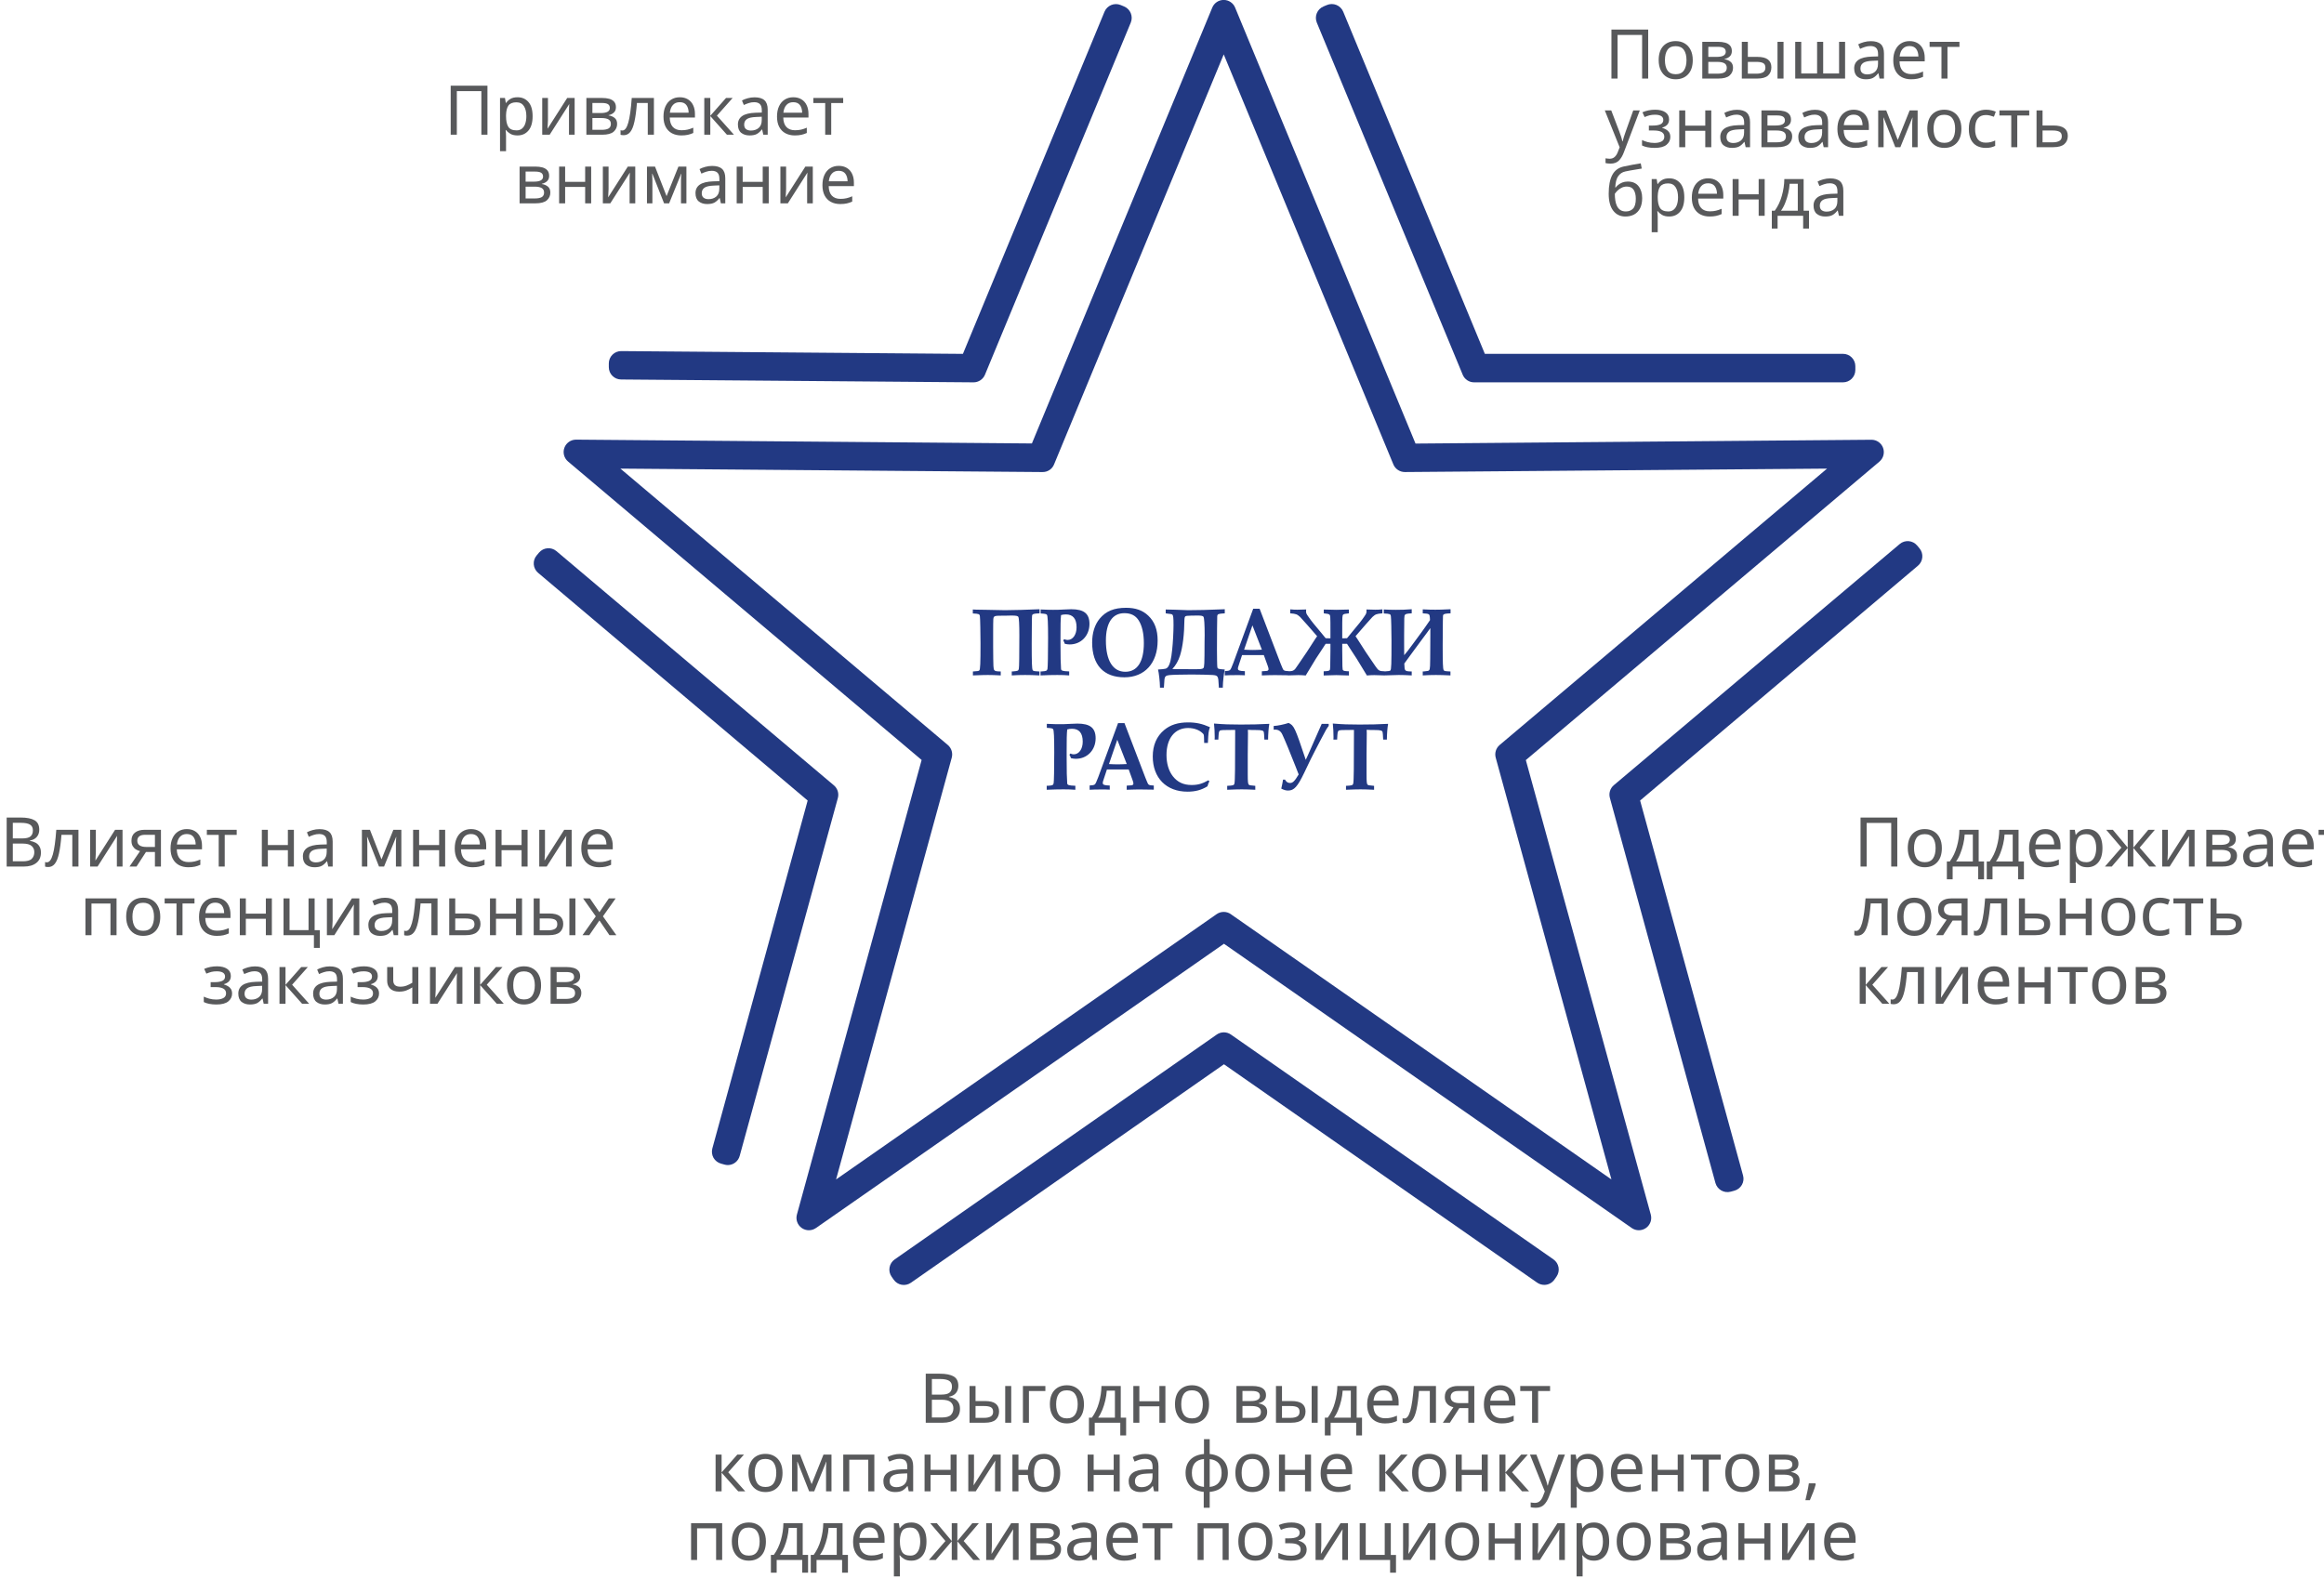
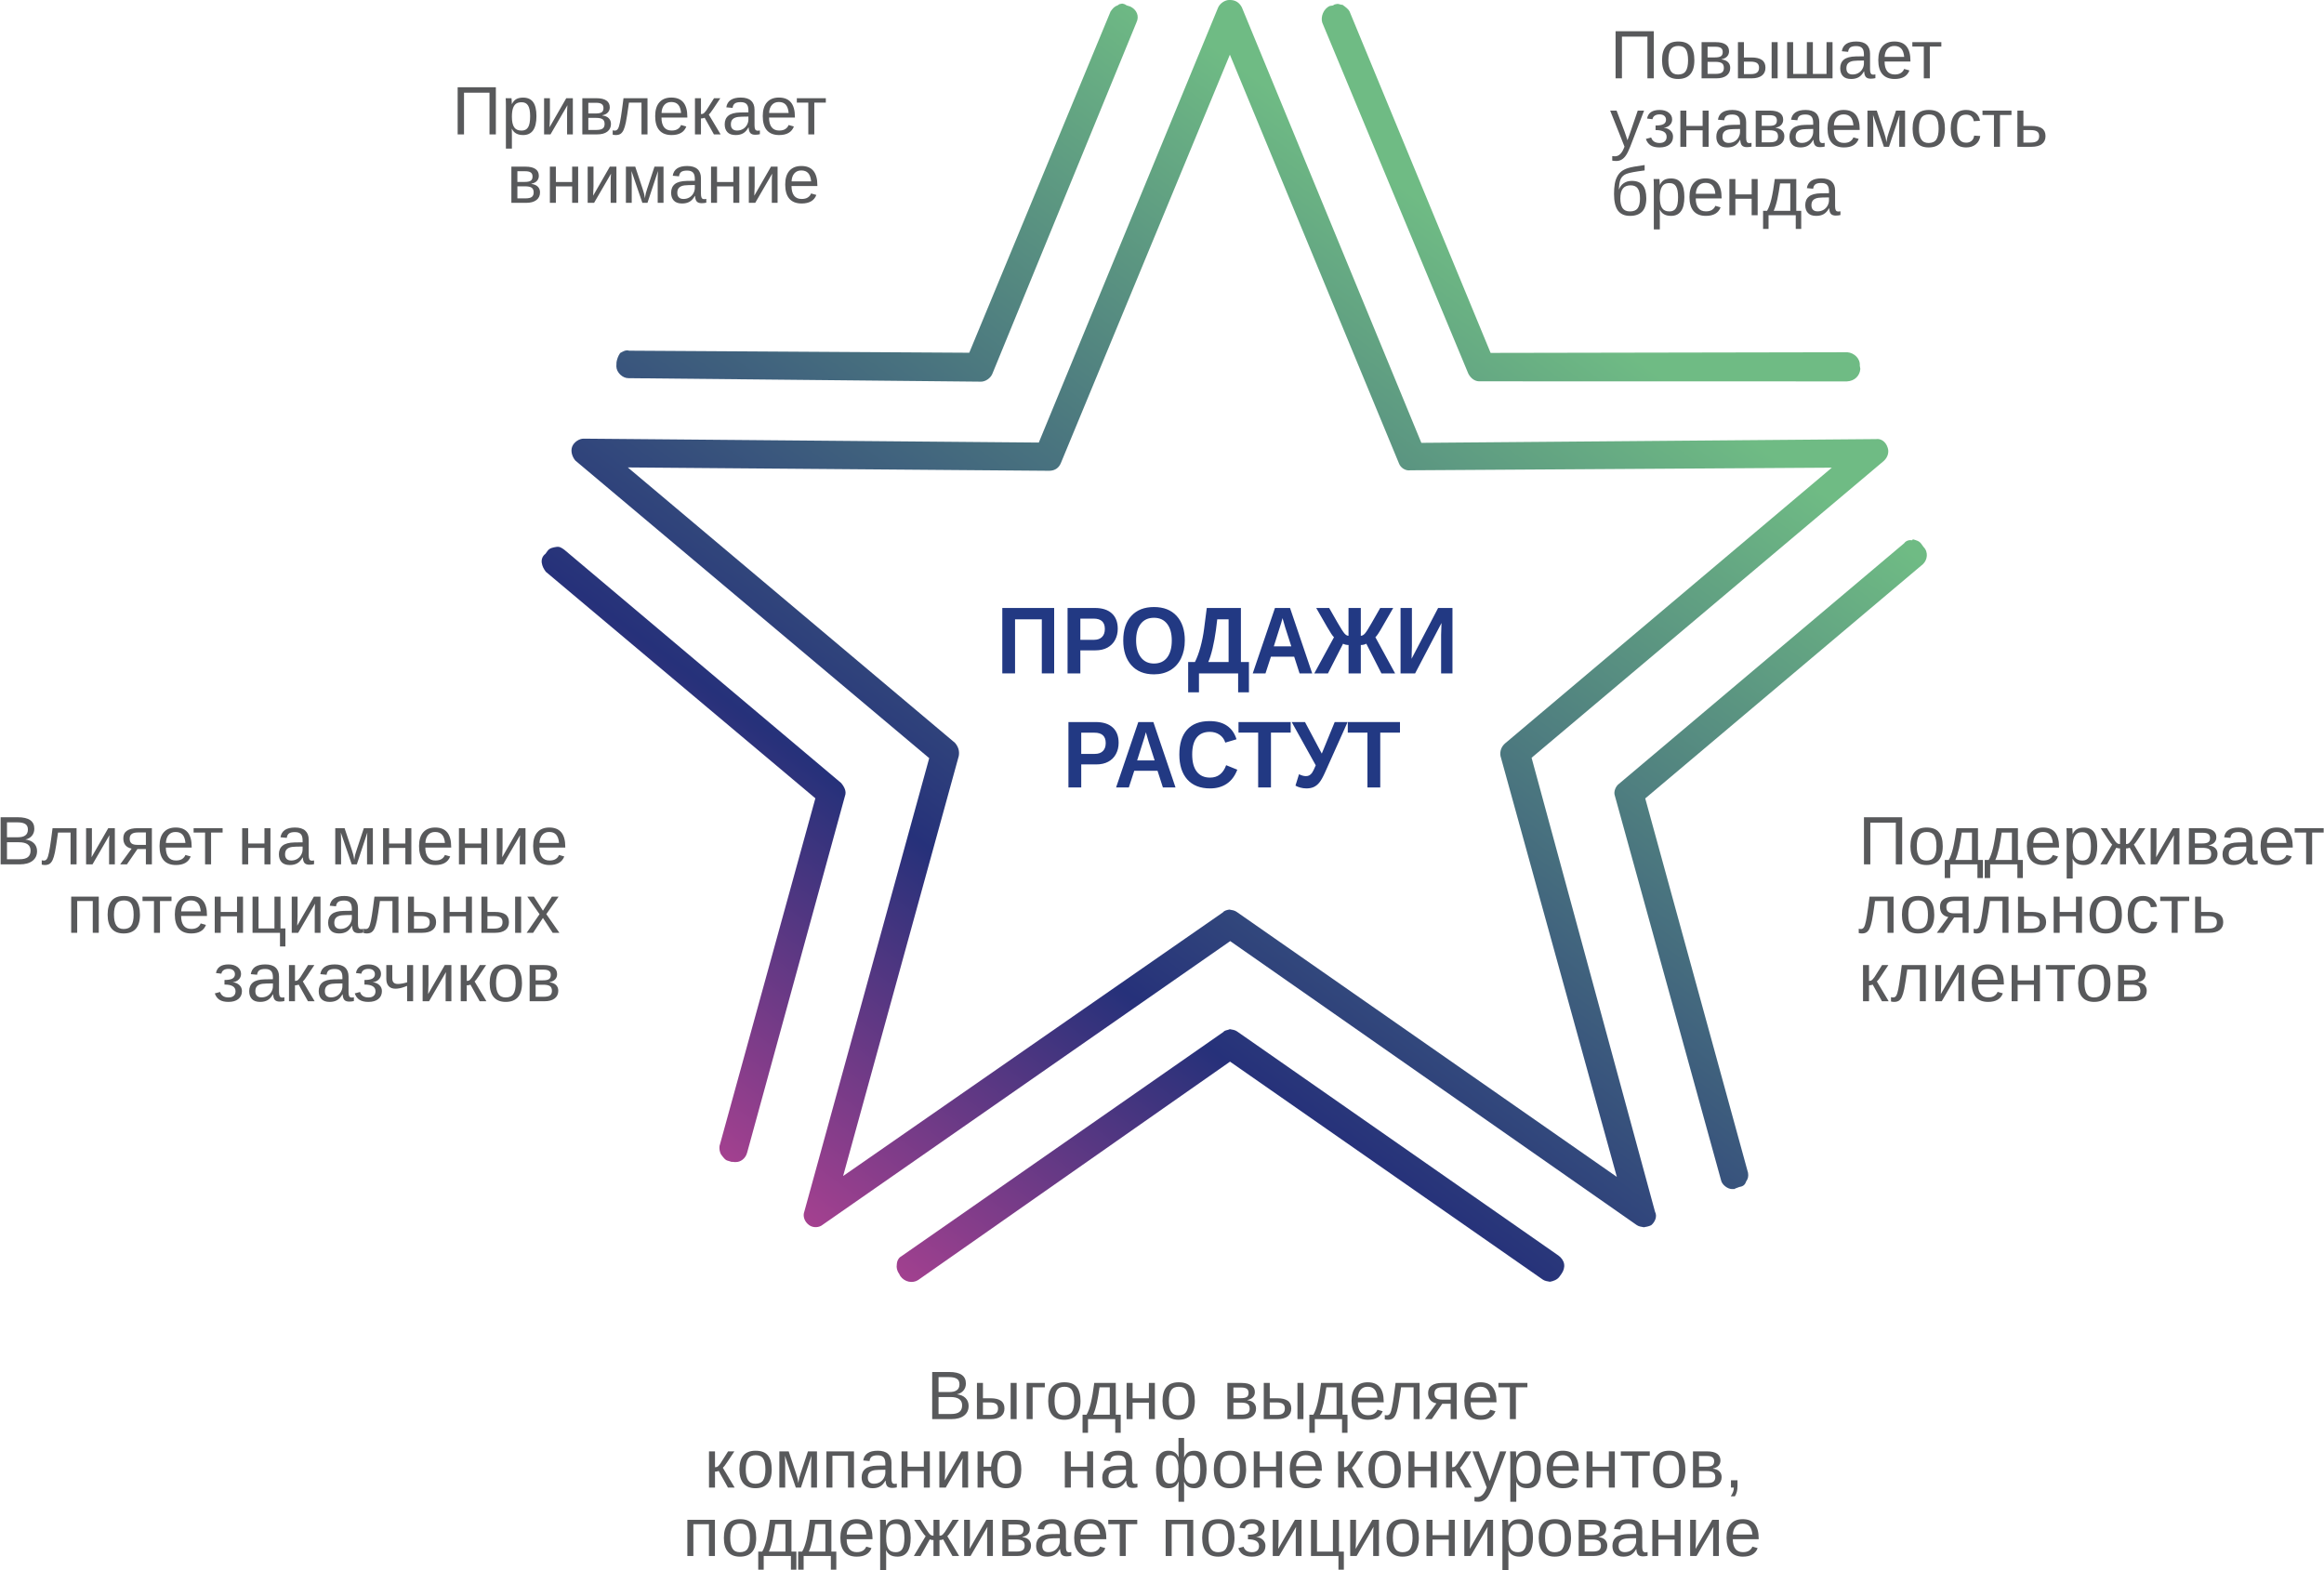
- <svg xmlns="http://www.w3.org/2000/svg" viewBox="0 0 609.5 414.12">
-   <g id="Слой_2" data-name="Слой 2">
-     <g id="Layer_1" data-name="Layer 1">
-       <text transform="translate(116.45 35.34)" style="font-size:18px;fill:#58595b;font-family:ProximaNova-Regular, Proxima Nova">Привлекает<tspan x="18.29" y="18">внимание</tspan>
+ <svg xmlns="http://www.w3.org/2000/svg" width="100%" height="100%" viewBox="0 0 5093 3440" version="1.1" xml:space="preserve" style="fill-rule:evenodd;clip-rule:evenodd;stroke-linejoin:round;stroke-miterlimit:2;">
+   <g transform="matrix(1,0,0,1,-2631.69,-7711.84)">
+     <g transform="matrix(8.33333,0,0,8.33333,0,0)">
+       <text x="434.688px" y="960.766px" style="font-family:'ArialMT', 'Arial', sans-serif;font-size:18px;fill:rgb(88,89,91);">Прив<tspan x="476.832px 487.333px 497.342px 505.61px 515.619px 525.03px " y="960.766px 960.766px 960.766px 960.766px 960.766px 960.766px ">лекает</tspan>
      </text>
-       <text transform="translate(241.04 373.22)" style="font-size:18px;fill:#58595b;font-family:ProximaNova-Regular, Proxima Nova">Выгодно выделяет <tspan x="-54.9" y="18">компанию на фоне конкурентов,</tspan>
-         <tspan x="-61.33" y="36">поддерживает позиционирование</tspan>
+       <text x="449.034px" y="978.766px" style="font-family:'ArialMT', 'Arial', sans-serif;font-size:18px;fill:rgb(88,89,91);">в<tspan x="459.158px 469.66px 480.277px 493.213px 503.786px 514.288px 524.904px " y="978.766px 978.766px 978.766px 978.766px 978.766px 978.766px 978.766px ">нимание</tspan>
      </text>
-       <text transform="translate(0 227.32)" style="font-size:18px;fill:#58595b;font-family:ProximaNova-Regular, Proxima Nova">Влияет на мнение<tspan x="20.88" y="18">потенциальных</tspan>
-         <tspan x="52.85" y="36">заказчиков</tspan>
+     </g>
+     <g transform="matrix(8.33333,0,0,8.33333,0,0)">
+       <text x="559.464px" y="1298.64px" style="font-family:'ArialMT', 'Arial', sans-serif;font-size:18px;fill:rgb(88,89,91);">Вы<tspan x="584.536px 590.77px 600.45px 611.017px " y="1298.64px 1298.64px 1298.64px 1298.64px ">годн</tspan>о</text>
+       <text x="637.332px" y="1298.64px" style="font-family:'ArialMT', 'Arial', sans-serif;font-size:18px;fill:rgb(88,89,91);">вы<tspan x="659.961px 670.528px 680.005px 690.572px 700.384px 709.861px " y="1298.64px 1298.64px 1298.64px 1298.64px 1298.64px 1298.64px ">деляет</tspan>
      </text>
-       <text transform="translate(420.87 20.61)" style="font-size:18px;fill:#58595b;font-family:ProximaNova-Regular, Proxima Nova">Повышает<tspan x="0" y="18">узнаваемость</tspan>
-         <tspan x="0" y="36">бренда</tspan>
+       <text x="501.036px" y="1316.64px" style="font-family:'ArialMT', 'Arial', sans-serif;font-size:18px;fill:rgb(88,89,91);">к<tspan x="509.496px 519.89px 532.648px 542.778px 553.172px 563.496px 573.933px " y="1316.64px 1316.64px 1316.64px 1316.64px 1316.64px 1316.64px 1316.64px ">омпанию</tspan>
      </text>
-       <text transform="translate(486.2 227.32)" style="font-size:18px;fill:#58595b;font-family:ProximaNova-Regular, Proxima Nova">Поддерживает<tspan x="0" y="18">лояльность</tspan>
-         <tspan x="0" y="36">клиентов</tspan>
+       <text x="594.582px" y="1316.64px" style="font-family:'ArialMT', 'Arial', sans-serif;font-size:18px;fill:rgb(88,89,91);">н<tspan x="604.906px " y="1316.64px ">а</tspan>
      </text>
-       <text transform="translate(254.74 177.1) scale(0.93 1)" style="font-size:25px;fill:#223983;font-family:PalatinoLinotype-Bold, Palatino Linotype;font-weight:700">ПРОДАЖИ<tspan x="20.84" y="30">РАСТУТ</tspan>
+       <text x="619.062px" y="1316.64px" style="font-family:'ArialMT', 'Arial', sans-serif;font-size:18px;fill:rgb(88,89,91);">ф<tspan x="634.255px 644.648px 654.972px " y="1316.64px 1316.64px 1316.64px ">оне</tspan>
      </text>
-       <path d="M400.17,199.39l92.74-78.3a3.27,3.27,0,0,0,.95-3.61,3.23,3.23,0,0,0-3.07-2.12l-119.55,1L323.93,2a3.24,3.24,0,0,0-6,0l-47.3,114.33-119.56-1h0a3.25,3.25,0,0,0-2.1,5.73l92.74,78.3L209,318.62a3.25,3.25,0,0,0,5,3.52l107-74.57,106.94,74.57a3.25,3.25,0,0,0,5-3.52ZM323.07,240l-.27-.2a3.27,3.27,0,0,0-3.72,0l-99.81,69.6,30.25-110.32.08-.29a3.25,3.25,0,0,0-1-3.34l-85.89-72.52,110.41.9h.32a3.18,3.18,0,0,0,3-2l44.5-107.56,44.49,107.56a3.26,3.26,0,0,0,3,2h0l110.74-.9-85.89,72.52a3.25,3.25,0,0,0-1,3.34l30.34,110.61Z" style="fill:#223983" />
-       <path d="M503.41,143.84l-.62-.74a3.23,3.23,0,0,0-4.57-.38l-75,63.28a3.25,3.25,0,0,0-1,3.34l27.68,101a3.27,3.27,0,0,0,4,2.27l.93-.25a3.26,3.26,0,0,0,2-1.53,3.21,3.21,0,0,0,.31-2.46l-27-98.37L503,148.41A3.25,3.25,0,0,0,503.41,143.84Z" style="fill:#223983" />
-       <path d="M407.4,330.36l-84.3-58.77-.28-.2a3.25,3.25,0,0,0-3.7,0l-84.49,59a3.24,3.24,0,0,0-1.33,2.09,3.2,3.2,0,0,0,.53,2.42l.55.79a3.25,3.25,0,0,0,4.52.81L321,279.19l82.15,57.29a3.29,3.29,0,0,0,1.86.58,3.23,3.23,0,0,0,2.66-1.39l.55-.79a3.25,3.25,0,0,0,.53-2.42A3.28,3.28,0,0,0,407.4,330.36Z" style="fill:#223983" />
-       <path d="M218.68,206l-72.74-61.42a3.25,3.25,0,0,0-4.57.38l-.62.74a3.23,3.23,0,0,0,.38,4.57L211.82,210l-25,91.27a3.32,3.32,0,0,0,.31,2.47,3.27,3.27,0,0,0,2,1.52l.93.26a3.54,3.54,0,0,0,.85.11A3.24,3.24,0,0,0,194,303.2l25.74-93.86A3.23,3.23,0,0,0,218.68,206Z" style="fill:#223983" />
-       <path d="M162.88,99.55l92.44.75h0a3.25,3.25,0,0,0,3-2L296.56,5.93a3.25,3.25,0,0,0-1.76-4.24l-.89-.37a3.25,3.25,0,0,0-4.24,1.76L252.54,92.83l-89.6-.73a3.24,3.24,0,0,0-3.27,3.22v1A3.23,3.23,0,0,0,162.88,99.55Z" style="fill:#223983" />
-       <path d="M383.49,98l.12.3a3.24,3.24,0,0,0,3,2h96.74a3.24,3.24,0,0,0,3.24-3.24v-1a3.24,3.24,0,0,0-3.24-3.24H389.42L352.28,3.08A3.25,3.25,0,0,0,348,1.32l-.89.37a3.26,3.26,0,0,0-1.76,4.24Z" style="fill:#223983" />
+       <text x="666.474px" y="1316.64px" style="font-family:'ArialMT', 'Arial', sans-serif;font-size:18px;fill:rgb(88,89,91);">к<tspan x="674.934px 685.328px 695.652px 704.112px 713.293px 723.687px 734.08px 744.404px 752.829px 763.223px 773.168px " y="1316.64px 1316.64px 1316.64px 1316.64px 1316.64px 1316.64px 1316.64px 1316.64px 1316.64px 1316.64px 1316.64px ">онкурентов,</tspan>
+       </text>
+       <text x="495.312px" y="1334.64px" style="font-family:'ArialMT', 'Arial', sans-serif;font-size:18px;fill:rgb(88,89,91);">п<tspan x="505.415px 515.385px 526.244px 537.102px 547.468px 557.834px 570.231px 580.641px 590.357px 600.723px 610.492px " y="1334.64px 1334.64px 1334.64px 1334.64px 1334.64px 1334.64px 1334.64px 1334.64px 1334.64px 1334.64px 1334.64px ">оддерживает</tspan>
+       </text>
+       <text x="621.096px" y="1334.64px" style="font-family:'ArialMT', 'Arial', sans-serif;font-size:18px;fill:rgb(88,89,91);">п<tspan x="631.199px 641.363px 649.971px 660.381px 671.046px 681.456px 691.822px 702.118px 712.528px 722.895px 733.261px 742.977px 753.343px 763.639px 774.049px " y="1334.64px 1334.64px 1334.64px 1334.64px 1334.64px 1334.64px 1334.64px 1334.64px 1334.64px 1334.64px 1334.64px 1334.64px 1334.64px 1334.64px 1334.64px ">озиционирование</tspan>
+       </text>
+     </g>
+     <g transform="matrix(8.33333,0,0,8.33333,0,0)">
+       <text x="314.484px" y="1152.74px" style="font-family:'ArialMT', 'Arial', sans-serif;font-size:18px;fill:rgb(88,89,91);">В<tspan x="326.687px 337.387px 347.639px 357.583px 367.193px " y="1152.74px 1152.74px 1152.74px 1152.74px 1152.74px ">лияет</tspan>
+       </text>
+       <text x="378.24px" y="1152.74px" style="font-family:'ArialMT', 'Arial', sans-serif;font-size:18px;fill:rgb(88,89,91);">н<tspan x="388.377px " y="1152.74px ">а</tspan>
+       </text>
+       <text x="402.72px" y="1152.74px" style="font-family:'ArialMT', 'Arial', sans-serif;font-size:18px;fill:rgb(88,89,91);">м<tspan x="415.292px 425.43px 435.637px 445.775px 456.027px " y="1152.74px 1152.74px 1152.74px 1152.74px 1152.74px ">нение</tspan>
+       </text>
+       <text x="333.276px" y="1170.74px" style="font-family:'ArialMT', 'Arial', sans-serif;font-size:18px;fill:rgb(88,89,91);">п<tspan x="343.355px 353.302px 361.675px 372.018px 382.29px 392.931px 403.318px 413.66px 424.495px 434.205px 444.477px 457.746px " y="1170.74px 1170.74px 1170.74px 1170.74px 1170.74px 1170.74px 1170.74px 1170.74px 1170.74px 1170.74px 1170.74px 1170.74px ">отенциальных</tspan>
+       </text>
+       <text x="371.85px" y="1188.74px" style="font-family:'ArialMT', 'Arial', sans-serif;font-size:18px;fill:rgb(88,89,91);">з<tspan x="380.571px 391.05px 399.789px 410.066px 418.19px 428.036px 438.559px 447.105px 457.584px " y="1188.74px 1188.74px 1188.74px 1188.74px 1188.74px 1188.74px 1188.74px 1188.74px 1188.74px ">аказчиков</tspan>
+       </text>
+     </g>
+     <g transform="matrix(8.33333,0,0,8.33333,0,0)">
+       <text x="739.194px" y="946.024px" style="font-family:'ArialMT', 'Arial', sans-serif;font-size:18px;fill:rgb(88,89,91);">По<tspan x="762.033px 771.541px 784.424px 798.809px 808.766px 818.124px " y="946.024px 946.024px 946.024px 946.024px 946.024px 946.024px ">вышает</tspan>
+       </text>
+       <text x="739.194px" y="964.024px" style="font-family:'ArialMT', 'Arial', sans-serif;font-size:18px;fill:rgb(88,89,91);">узна<tspan x="776.268px 785.596px 795.574px " y="964.024px 964.024px 964.024px ">вае</tspan>мос<tspan x="836.84px " y="964.024px ">т</tspan>ь</text>
+       <text x="739.194px" y="982.024px" style="font-family:'ArialMT', 'Arial', sans-serif;font-size:18px;fill:rgb(88,89,91);">бр<tspan x="759.329px 769.246px 779.094px " y="982.024px 982.024px 982.024px ">енд</tspan>а</text>
+     </g>
+     <g transform="matrix(8.33333,0,0,8.33333,0,0)">
+       <text x="804.516px" y="1152.74px" style="font-family:'ArialMT', 'Arial', sans-serif;font-size:18px;fill:rgb(88,89,91);">По<tspan x="827.059px 837.557px " y="1152.74px 1152.74px ">дд</tspan>ержив<tspan x="899.51px 909.516px 918.924px " y="1152.74px 1152.74px 1152.74px ">ает</tspan>
+       </text>
+       <text x="804.516px" y="1170.74px" style="font-family:'ArialMT', 'Arial', sans-serif;font-size:18px;fill:rgb(88,89,91);">ло<tspan x="824.995px 834.623px 845.008px 854.267px 864.089px 873.981px 882.862px 890.988px " y="1170.74px 1170.74px 1170.74px 1170.74px 1170.74px 1170.74px 1170.74px 1170.74px ">яльность</tspan>
+       </text>
+       <text x="804.516px" y="1188.74px" style="font-family:'ArialMT', 'Arial', sans-serif;font-size:18px;fill:rgb(88,89,91);">к<tspan x="812.999px 823.908px 834.368px 844.785px 855.131px 863.579px 873.996px " y="1188.74px 1188.74px 1188.74px 1188.74px 1188.74px 1188.74px 1188.74px ">лиентов</tspan>
+       </text>
+     </g>
+     <g transform="matrix(8.33333,0,0,8.33333,0,0)">
+       <g transform="matrix(0.93248,0,0,1,39.015,0)">
+         <text x="577.828px" y="1102.52px" style="font-family:'Arial-BoldMT', 'Arial', sans-serif;font-weight:700;font-size:25px;fill:rgb(34,57,131);">П<tspan x="596.23px 613.008px 632.557px 650.8px 669.287px 692.315px " y="1102.52px 1102.52px 1102.52px 1102.52px 1102.52px 1102.52px ">РОДАЖИ</tspan>
+         </text>
+       </g>
+       <g transform="matrix(0.93248,0,0,1,40.1892,0)">
+         <text x="595.219px" y="1132.52px" style="font-family:'Arial-BoldMT', 'Arial', sans-serif;font-weight:700;font-size:25px;fill:rgb(34,57,131);">Р<tspan x="609.703px 627.142px 644.58px 659.858px " y="1132.52px 1132.52px 1132.52px 1132.52px ">АСТУ</tspan>Т</text>
+       </g>
+     </g>
+     <g transform="matrix(8.33333,0,0,8.33333,0,0)">
+       <g transform="matrix(183.6,-254.88,-254.88,-183.6,531.506,1251.66)">
+         <path d="M1.032,0.333L0.649,0.242L0.429,0.553C0.427,0.556 0.422,0.558 0.418,0.557C0.414,0.556 0.411,0.552 0.41,0.548L0.381,0.162L0.012,0.025C0.008,0.024 0.005,0.02 0.005,0.015C0.005,0.011 0.008,0.007 0.012,0.006L0.404,-0.132L0.41,-0.547C0.41,-0.549 0.411,-0.551 0.412,-0.553C0.413,-0.554 0.415,-0.556 0.417,-0.557C0.421,-0.558 0.426,-0.557 0.428,-0.553L0.676,-0.247L1.05,-0.341C1.055,-0.342 1.059,-0.34 1.061,-0.337C1.064,-0.333 1.064,-0.328 1.061,-0.325L0.836,-0.018L1.044,0.317C1.046,0.321 1.046,0.325 1.043,0.329C1.041,0.332 1.036,0.334 1.032,0.333ZM0.646,0.217L1.006,0.302L0.811,-0.013C0.809,-0.016 0.809,-0.021 0.812,-0.024L1.02,-0.309L0.673,-0.222C0.669,-0.221 0.665,-0.222 0.662,-0.225L0.433,-0.51L0.427,-0.122C0.427,-0.12 0.426,-0.118 0.425,-0.116C0.424,-0.115 0.422,-0.113 0.42,-0.113L0.055,0.016L0.397,0.143C0.401,0.145 0.403,0.148 0.404,0.152L0.431,0.509L0.635,0.221C0.638,0.217 0.642,0.216 0.646,0.217Z" style="fill:url(#_Linear1);fill-rule:nonzero;" />
+       </g>
+     </g>
+     <g transform="matrix(8.33333,0,0,8.33333,0,0)">
+       <g transform="matrix(183.6,-254.88,-254.88,-183.6,648.521,1335.95)">
+         <path d="M1.004,0.064L0.701,0.14C0.698,0.141 0.693,0.14 0.691,0.137L0.482,-0.123C0.479,-0.126 0.479,-0.132 0.481,-0.135C0.482,-0.136 0.482,-0.137 0.483,-0.137L0.486,-0.139C0.488,-0.141 0.49,-0.142 0.493,-0.141C0.496,-0.141 0.498,-0.14 0.5,-0.138L0.704,0.115L0.999,0.041C1.004,0.04 1.01,0.043 1.011,0.049L1.012,0.052C1.013,0.055 1.012,0.057 1.011,0.06C1.011,0.06 1.01,0.06 1.01,0.06C1.009,0.062 1.007,0.064 1.004,0.064Z" style="fill:url(#_Linear2);fill-rule:nonzero;" />
+       </g>
+     </g>
+     <g transform="matrix(8.33333,0,0,8.33333,0,0)">
+       <g transform="matrix(183.6,-254.88,-254.88,-183.6,605.637,1305.06)">
+         <path d="M0.339,0.119L0.029,0.228C0.027,0.229 0.024,0.229 0.021,0.227C0.019,0.226 0.017,0.224 0.016,0.221L0.015,0.219C0.013,0.213 0.016,0.207 0.021,0.205L0.322,0.1L0.327,-0.219C0.327,-0.221 0.328,-0.223 0.329,-0.225C0.331,-0.227 0.334,-0.229 0.337,-0.229L0.34,-0.229C0.343,-0.229 0.346,-0.228 0.348,-0.226C0.35,-0.224 0.351,-0.221 0.351,-0.218L0.346,0.11C0.346,0.112 0.345,0.114 0.344,0.116C0.342,0.117 0.341,0.119 0.339,0.119Z" style="fill:url(#_Linear3);fill-rule:nonzero;" />
+       </g>
+     </g>
+     <g transform="matrix(8.33333,0,0,8.33333,0,0)">
+       <g transform="matrix(183.6,-254.88,-254.88,-183.6,453.339,1195.35)">
+         <path d="M0.335,0.216L0.332,0.216C0.329,0.217 0.326,0.216 0.324,0.214C0.322,0.212 0.321,0.21 0.32,0.207L0.298,-0.087L0.015,-0.192C0.013,-0.193 0.011,-0.195 0.01,-0.197C0.009,-0.2 0.008,-0.203 0.009,-0.205L0.01,-0.208C0.011,-0.209 0.011,-0.21 0.012,-0.211C0.014,-0.214 0.019,-0.216 0.024,-0.214L0.314,-0.106C0.318,-0.105 0.32,-0.101 0.321,-0.097L0.344,0.205C0.344,0.208 0.344,0.21 0.342,0.212C0.34,0.214 0.338,0.216 0.335,0.216Z" style="fill:url(#_Linear4);fill-rule:nonzero;" />
+       </g>
+     </g>
+     <g transform="matrix(8.33333,0,0,8.33333,0,0)">
+       <g transform="matrix(183.6,-254.88,-254.88,-183.6,419.818,1171.21)">
+         <path d="M0.985,-0.036C0.982,-0.034 0.98,-0.034 0.977,-0.034L0.676,-0.105L0.511,0.127C0.51,0.13 0.507,0.131 0.505,0.132C0.502,0.132 0.499,0.131 0.497,0.13L0.494,0.128C0.49,0.125 0.489,0.118 0.492,0.114L0.662,-0.127C0.664,-0.13 0.669,-0.132 0.673,-0.131L0.982,-0.057C0.988,-0.056 0.991,-0.051 0.99,-0.045L0.989,-0.042C0.989,-0.041 0.989,-0.04 0.988,-0.038C0.987,-0.037 0.986,-0.036 0.985,-0.036Z" style="fill:url(#_Linear5);fill-rule:nonzero;" />
+       </g>
+     </g>
+     <g transform="matrix(8.33333,0,0,8.33333,0,0)">
+       <g transform="matrix(183.6,-254.88,-254.88,-183.6,534.322,1253.69)">
+         <path d="M1.09,0.267L1.088,0.269C1.083,0.272 1.076,0.27 1.073,0.266L0.906,-0.005C0.904,-0.009 0.904,-0.013 0.906,-0.016L1.086,-0.266C1.09,-0.271 1.096,-0.272 1.101,-0.269L1.103,-0.267C1.108,-0.264 1.109,-0.257 1.106,-0.252L0.931,-0.01L1.094,0.253C1.095,0.255 1.095,0.258 1.095,0.261C1.094,0.262 1.094,0.264 1.093,0.265C1.092,0.266 1.091,0.267 1.09,0.267Z" style="fill:url(#_Linear6);fill-rule:nonzero;" />
+       </g>
    </g>
  </g>
+   <defs>
+     <linearGradient id="_Linear1" x1="0" y1="0" x2="1" y2="0" gradientUnits="userSpaceOnUse" gradientTransform="matrix(1,0,0,-1,0,7.36015e-05)">
+       <stop offset="0" style="stop-color:rgb(167,65,144);stop-opacity:1" />
+       <stop offset="0" style="stop-color:rgb(167,65,144);stop-opacity:1" />
+       <stop offset="0.32" style="stop-color:rgb(38,49,122);stop-opacity:1" />
+       <stop offset="1" style="stop-color:rgb(111,187,132);stop-opacity:1" />
+     </linearGradient>
+     <linearGradient id="_Linear2" x1="0" y1="0" x2="1" y2="0" gradientUnits="userSpaceOnUse" gradientTransform="matrix(1,0,0,-1,0,-0.000435205)">
+       <stop offset="0" style="stop-color:rgb(167,65,144);stop-opacity:1" />
+       <stop offset="0" style="stop-color:rgb(167,65,144);stop-opacity:1" />
+       <stop offset="0.32" style="stop-color:rgb(38,49,122);stop-opacity:1" />
+       <stop offset="1" style="stop-color:rgb(111,187,132);stop-opacity:1" />
+     </linearGradient>
+     <linearGradient id="_Linear3" x1="0" y1="0" x2="1" y2="0" gradientUnits="userSpaceOnUse" gradientTransform="matrix(1,0,0,-1,0,-0.000275108)">
+       <stop offset="0" style="stop-color:rgb(167,65,144);stop-opacity:1" />
+       <stop offset="0" style="stop-color:rgb(167,65,144);stop-opacity:1" />
+       <stop offset="0.32" style="stop-color:rgb(38,49,122);stop-opacity:1" />
+       <stop offset="1" style="stop-color:rgb(111,187,132);stop-opacity:1" />
+     </linearGradient>
+     <linearGradient id="_Linear4" x1="0" y1="0" x2="1" y2="0" gradientUnits="userSpaceOnUse" gradientTransform="matrix(1,0,0,-1,0,0.00082415)">
+       <stop offset="0" style="stop-color:rgb(167,65,144);stop-opacity:1" />
+       <stop offset="0" style="stop-color:rgb(167,65,144);stop-opacity:1" />
+       <stop offset="0.32" style="stop-color:rgb(38,49,122);stop-opacity:1" />
+       <stop offset="1" style="stop-color:rgb(111,187,132);stop-opacity:1" />
+     </linearGradient>
+     <linearGradient id="_Linear5" x1="0" y1="0" x2="1" y2="0" gradientUnits="userSpaceOnUse" gradientTransform="matrix(1,0,0,-1,0,0.000369754)">
+       <stop offset="0" style="stop-color:rgb(167,65,144);stop-opacity:1" />
+       <stop offset="0" style="stop-color:rgb(167,65,144);stop-opacity:1" />
+       <stop offset="0.32" style="stop-color:rgb(38,49,122);stop-opacity:1" />
+       <stop offset="1" style="stop-color:rgb(111,187,132);stop-opacity:1" />
+     </linearGradient>
+     <linearGradient id="_Linear6" x1="0" y1="0" x2="1" y2="0" gradientUnits="userSpaceOnUse" gradientTransform="matrix(1,0,0,-1,0,-6.9049e-05)">
+       <stop offset="0" style="stop-color:rgb(167,65,144);stop-opacity:1" />
+       <stop offset="0" style="stop-color:rgb(167,65,144);stop-opacity:1" />
+       <stop offset="0.32" style="stop-color:rgb(38,49,122);stop-opacity:1" />
+       <stop offset="1" style="stop-color:rgb(111,187,132);stop-opacity:1" />
+     </linearGradient>
+   </defs>
</svg>
